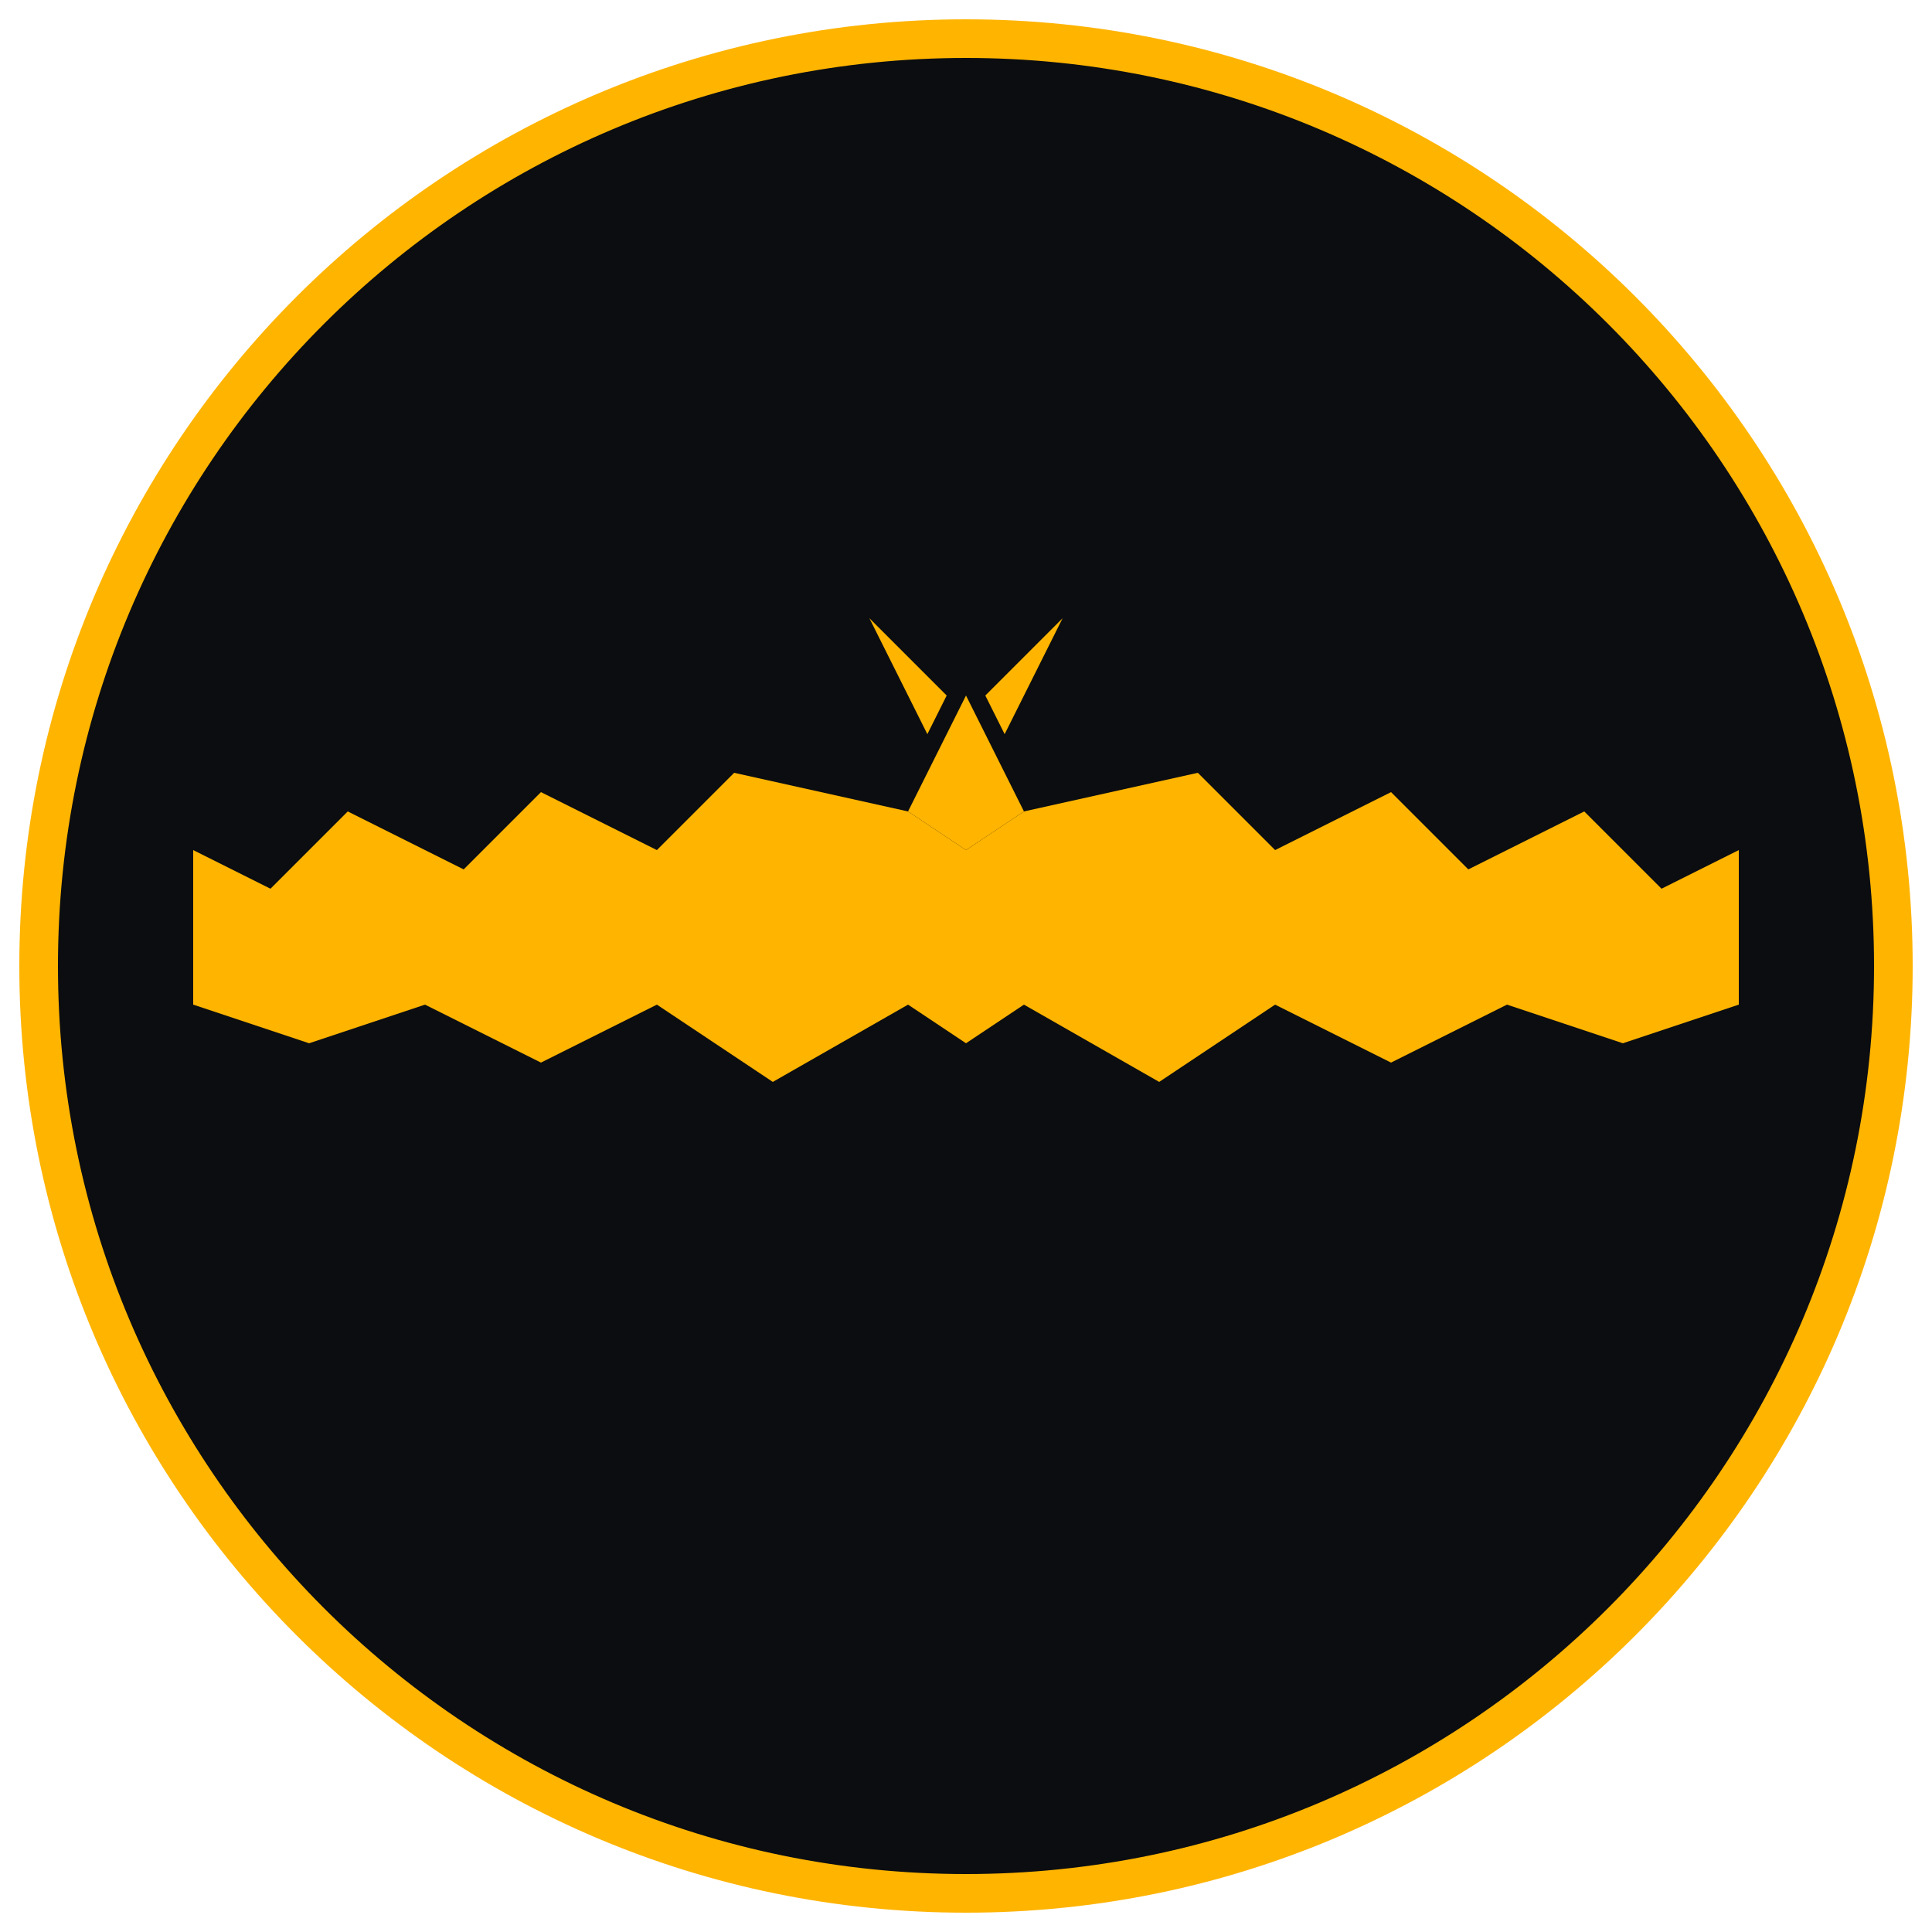
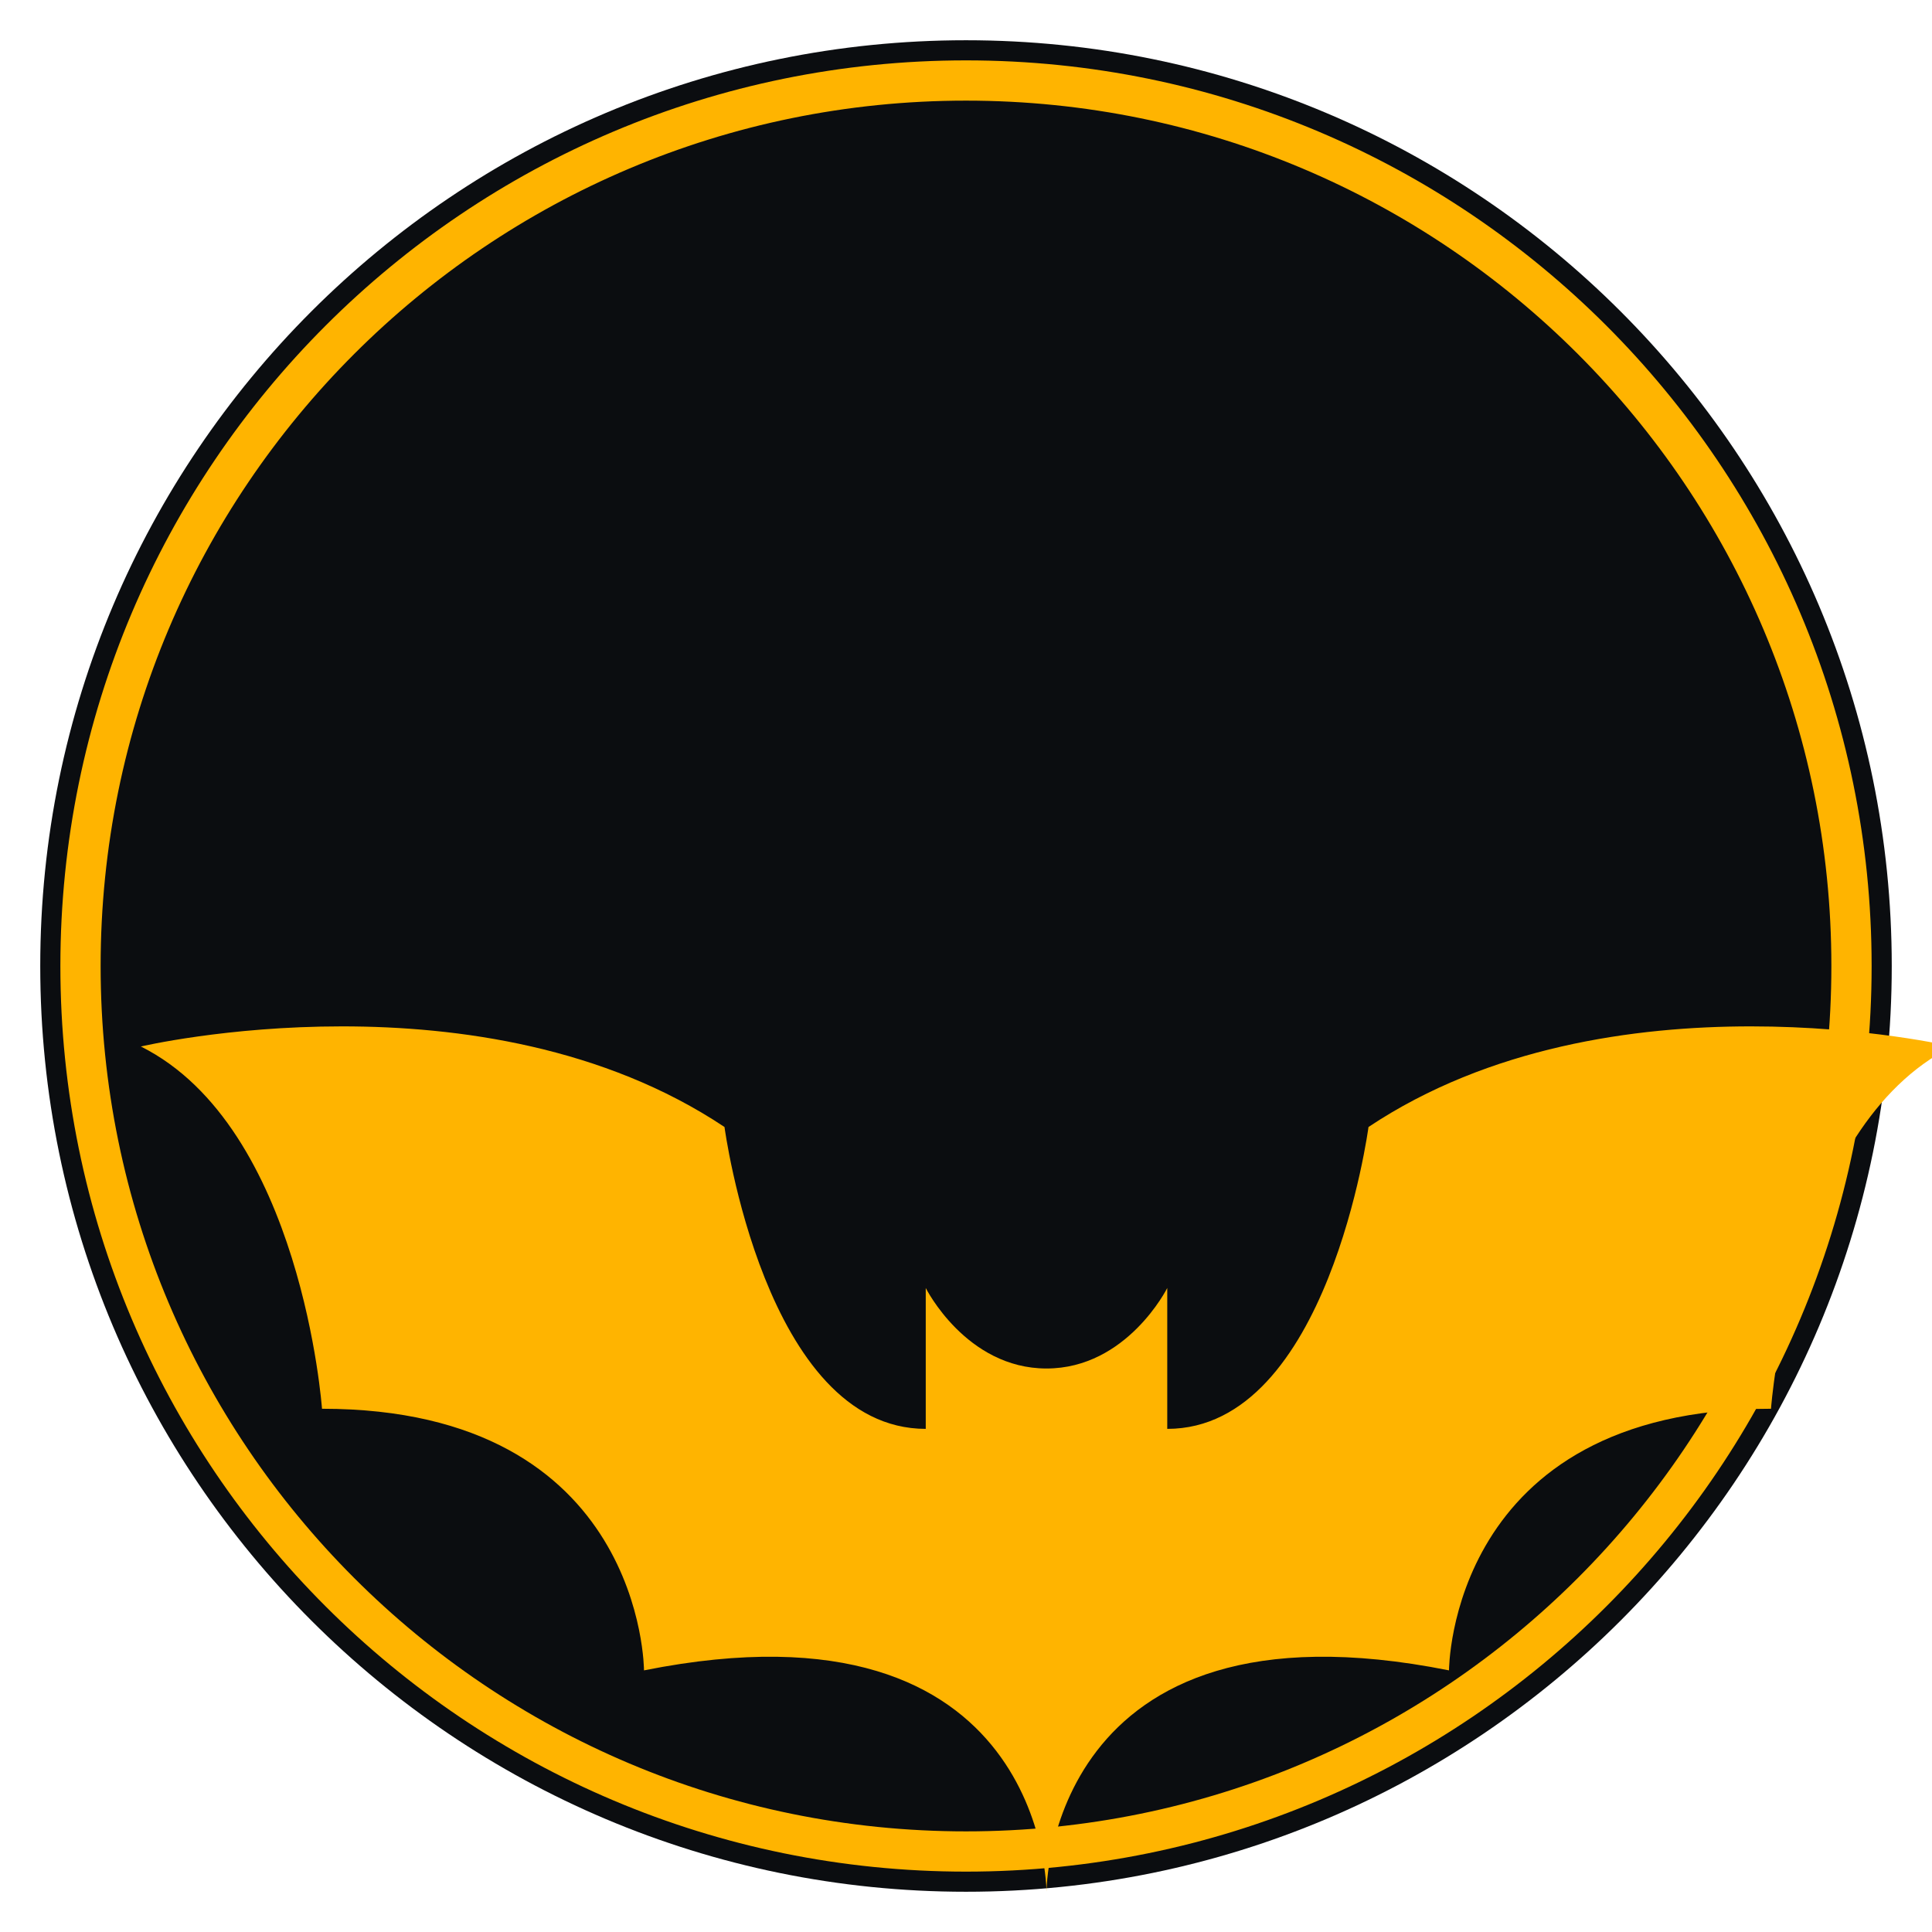
- <svg xmlns="http://www.w3.org/2000/svg" viewBox="0 0 100 100" aria-label="Batman4NY bat">
-   <circle cx="50" cy="50" r="48" fill="#0b0d10" />
-   <circle cx="50" cy="50" r="48" fill="none" stroke="#ffb400" stroke-width="2" />
-   <g fill="#ffb400" transform="translate(10 30)">
-     <path d="M40 6 L37 12 L40 14 L43 12 Z" />
-     <path d="M38 8 L35 2 L39 6 Z" />
-     <path d="M42 8 L45 2 L41 6 Z" />
-     <path d="M37 12 L28 10 L24 14 L18 11 L14 15 L8 12 L4 16 L0 14 L0 22 L6 24 L12 22 L18 25 L24 22 L30 26 L37 22 L40 24 L40 14 Z" />
-     <path d="M43 12 L52 10 L56 14 L62 11 L66 15 L72 12 L76 16 L80 14 L80 22 L74 24 L68 22 L62 25 L56 22 L50 26 L43 22 L40 24 L40 14 Z" />
-   </g>
+ <svg xmlns="http://www.w3.org/2000/svg" viewBox="0 0 24 24" aria-label="Batman4NY">
+   <circle cx="12" cy="12" r="11.5" fill="#0b0d10" />
+   <circle cx="12" cy="12" r="11" fill="none" stroke="#ffb400" stroke-width="0.5" />
+   <path fill="#ffb400" transform="translate(1 5)" d="M0.75,8C0.75,8 5,7 8,9C8,9 8.5,12.75 10.5,12.75V11C10.5,11 11,12 12,12C13,12 13.5,11 13.5,11V12.75C15.5,12.75 16,9 16,9C19,7 23.25,8 23.25,8C21.25,9 21,12.5 21,12.5C17,12.5 17,15.75 17,15.75C12,14.75 12,18.5 12,18.5C12,18.5 12,14.75 7,15.75C7,15.75 7,12.5 3,12.5C3,12.5 2.75,9 0.75,8Z" />
</svg>
